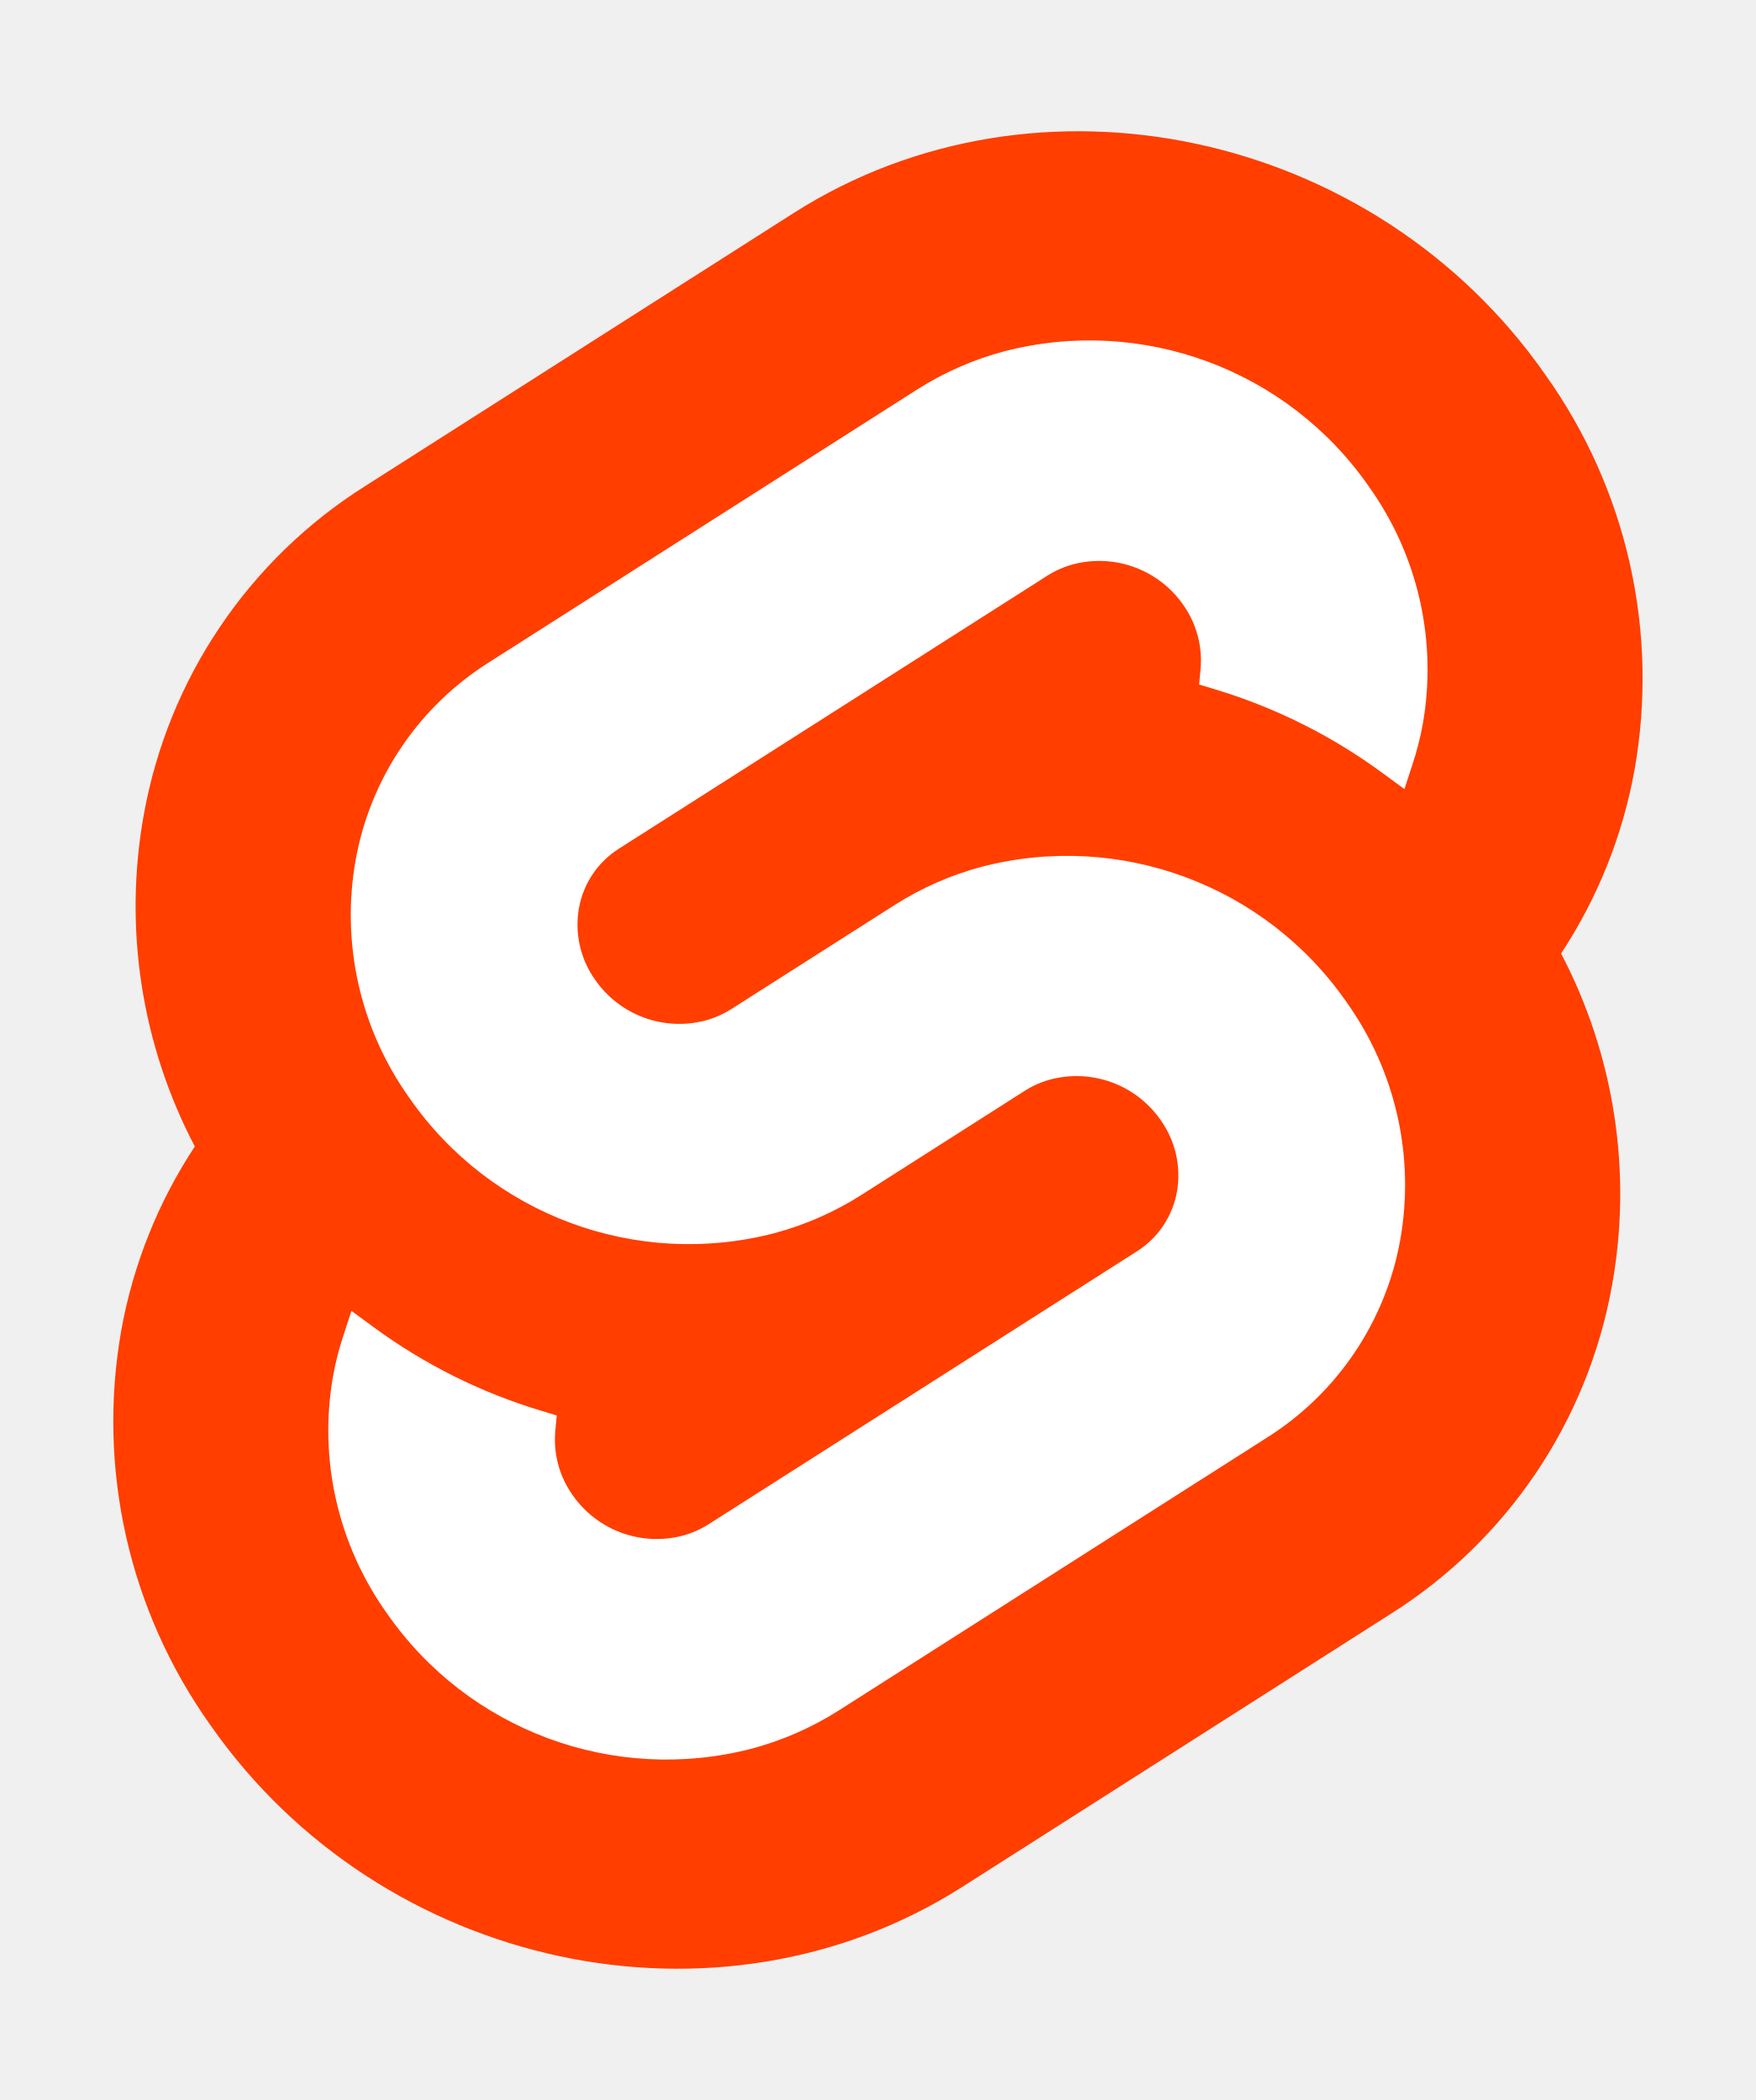
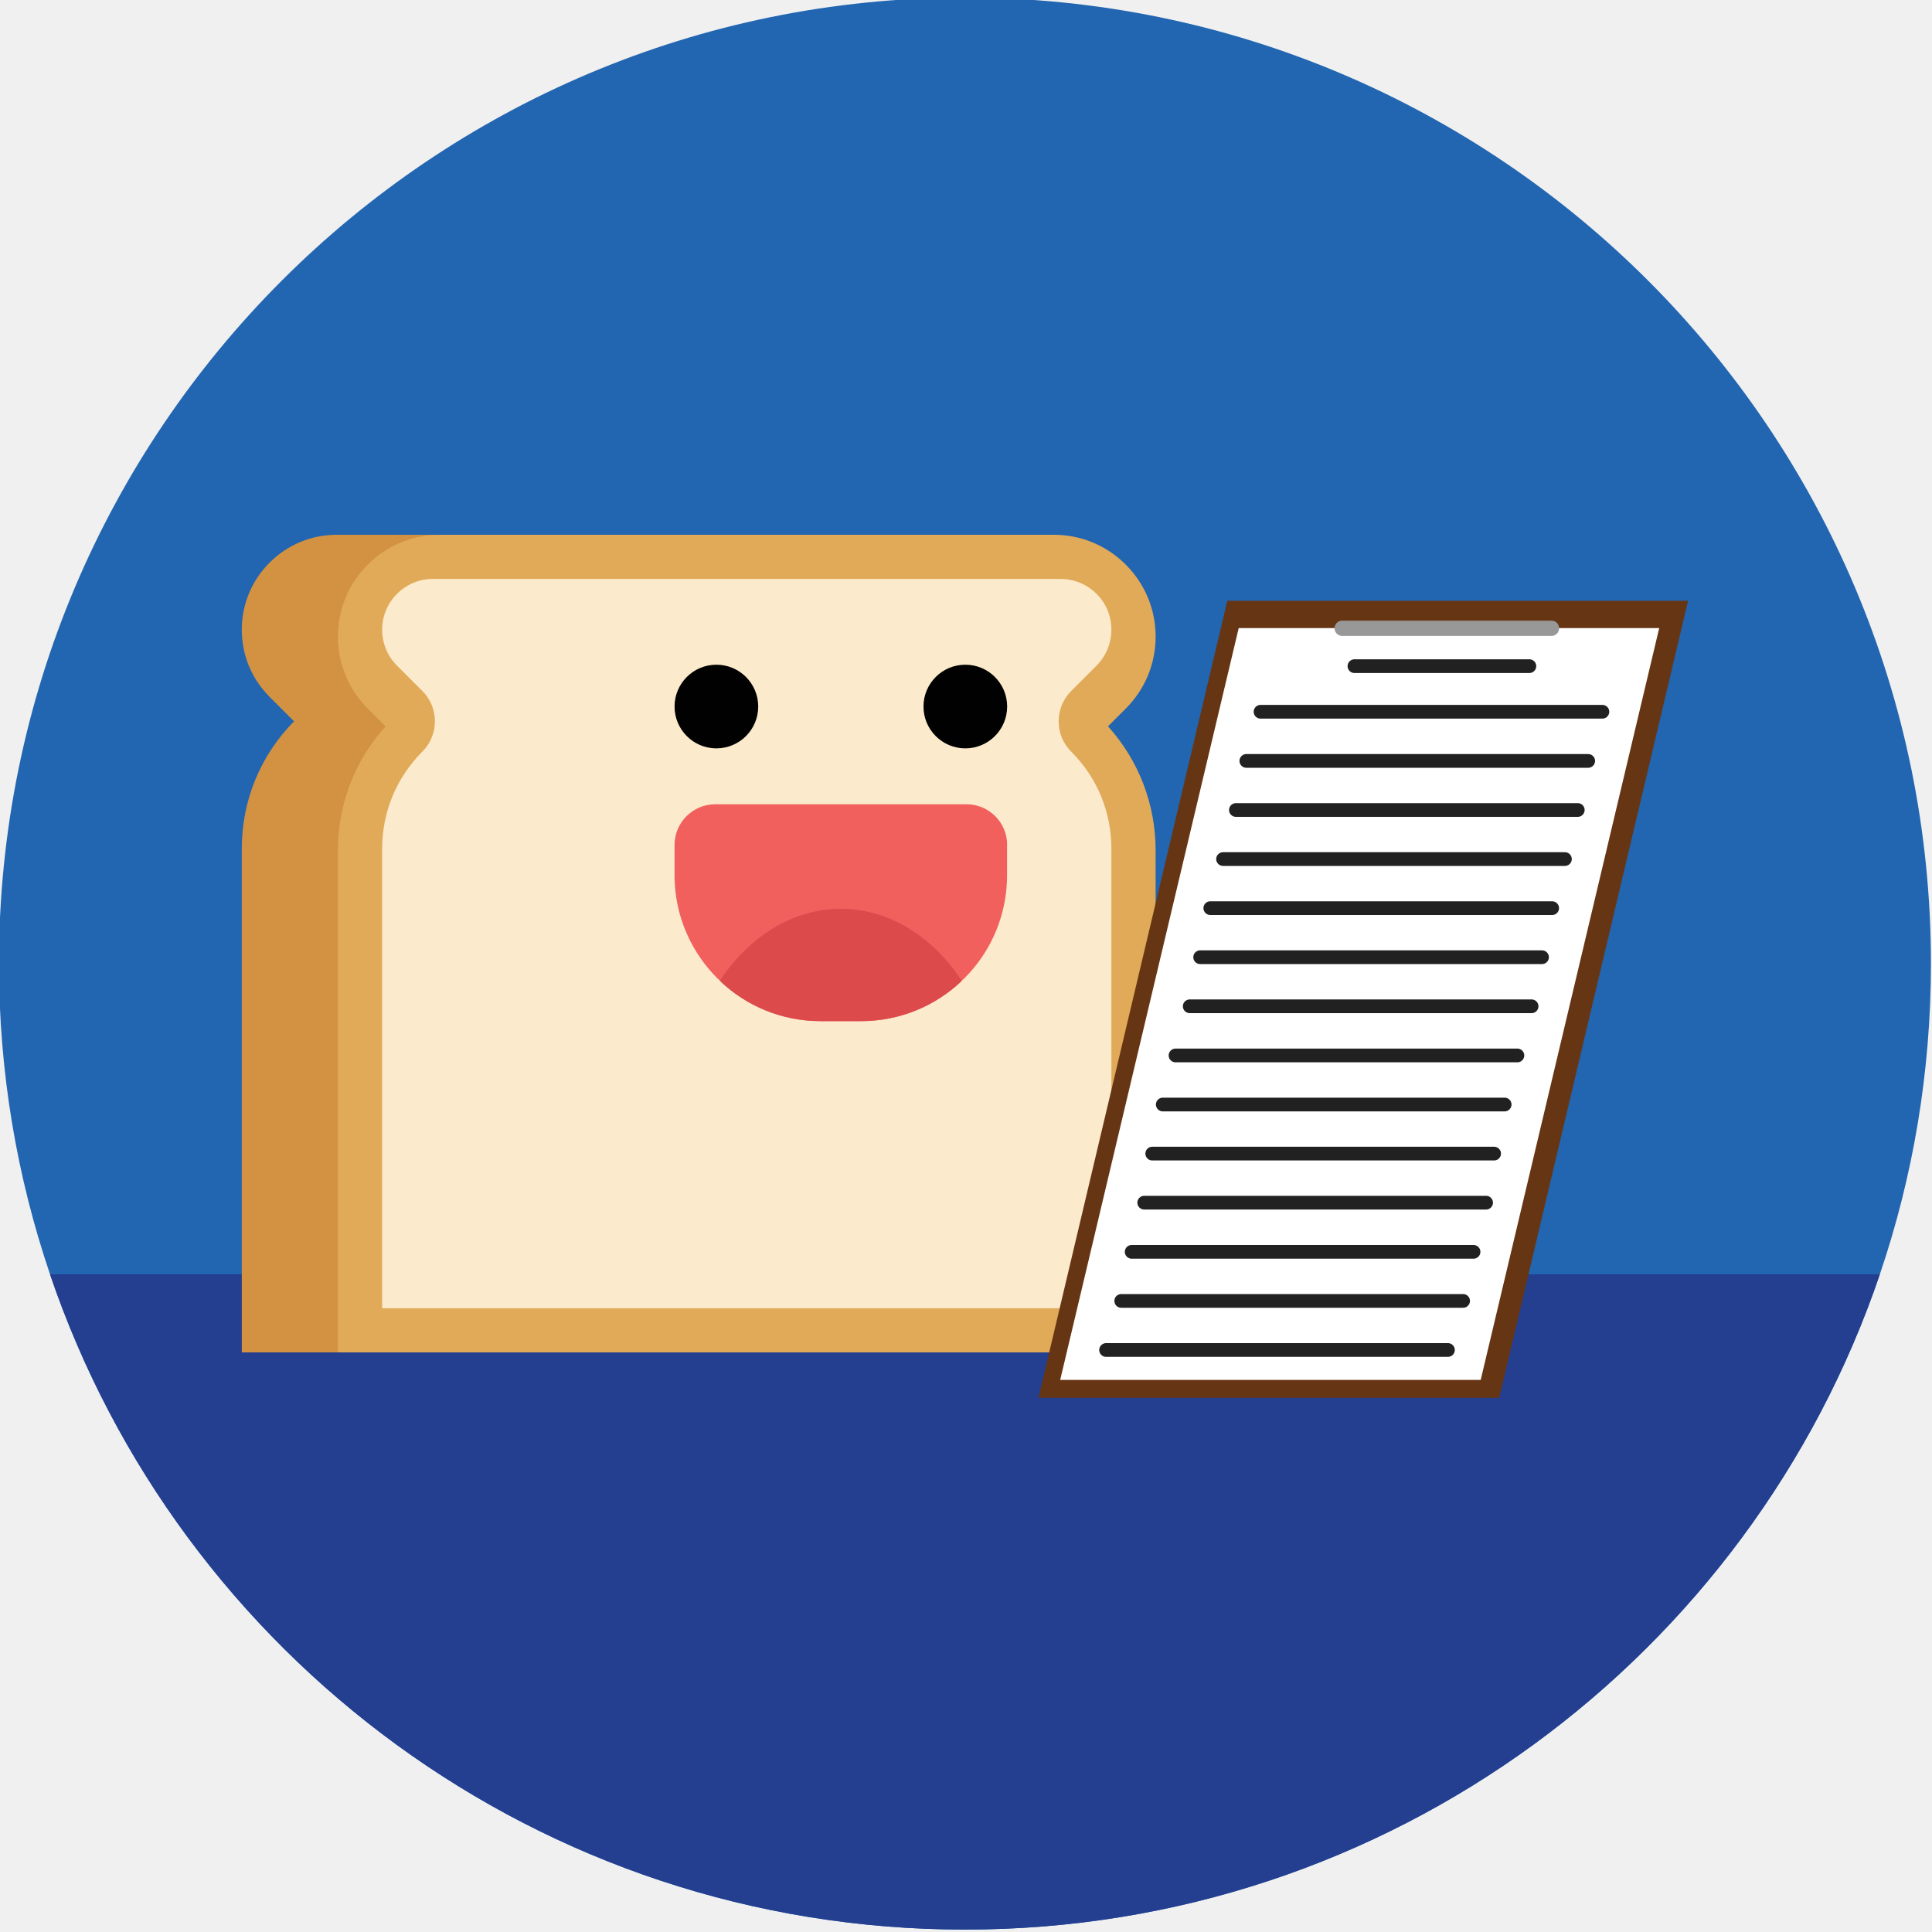
- <svg xmlns="http://www.w3.org/2000/svg" width="107" height="128" viewBox="0 0 107 128">
-   <path d="M94.157 22.819c-10.4-14.885-30.94-19.297-45.792-9.835L22.282 29.608A29.92 29.92 0 0 0 8.764 49.65a31.5 31.5 0 0 0 3.108 20.231 30 30 0 0 0-4.477 11.183 31.9 31.9 0 0 0 5.448 24.116c10.402 14.887 30.942 19.297 45.791 9.835l26.083-16.624A29.92 29.92 0 0 0 98.235 78.35a31.53 31.53 0 0 0-3.105-20.232 30 30 0 0 0 4.474-11.182 31.88 31.88 0 0 0-5.447-24.116" style="fill:#ff3e00" />
-   <path d="M45.817 106.582a20.72 20.72 0 0 1-22.237-8.243 19.17 19.17 0 0 1-3.277-14.503 18 18 0 0 1 .624-2.435l.49-1.498 1.337.981a33.6 33.6 0 0 0 10.203 5.098l.97.294-.09.968a5.85 5.85 0 0 0 1.052 3.878 6.24 6.24 0 0 0 6.695 2.485 5.8 5.8 0 0 0 1.603-.704L69.27 76.28a5.43 5.43 0 0 0 2.45-3.631 5.8 5.8 0 0 0-.987-4.371 6.24 6.24 0 0 0-6.698-2.487 5.7 5.7 0 0 0-1.6.704l-9.953 6.345a19 19 0 0 1-5.296 2.326 20.72 20.72 0 0 1-22.237-8.243 19.17 19.17 0 0 1-3.277-14.502 17.99 17.99 0 0 1 8.13-12.052l26.081-16.623a19 19 0 0 1 5.3-2.329 20.72 20.72 0 0 1 22.237 8.243 19.17 19.17 0 0 1 3.277 14.503 18 18 0 0 1-.624 2.435l-.49 1.498-1.337-.98a33.6 33.6 0 0 0-10.203-5.1l-.97-.294.09-.968a5.86 5.86 0 0 0-1.052-3.878 6.24 6.24 0 0 0-6.696-2.485 5.8 5.8 0 0 0-1.602.704L37.73 51.72a5.42 5.42 0 0 0-2.449 3.63 5.79 5.79 0 0 0 .986 4.372 6.24 6.24 0 0 0 6.698 2.486 5.8 5.8 0 0 0 1.602-.704l9.952-6.342a19 19 0 0 1 5.295-2.328 20.72 20.72 0 0 1 22.237 8.242 19.17 19.17 0 0 1 3.277 14.503 18 18 0 0 1-8.13 12.053l-26.081 16.622a19 19 0 0 1-5.3 2.328" style="fill:#fff" />
+ <svg xmlns="http://www.w3.org/2000/svg" id="Layer_1" version="1.1" viewBox="0 0 200 200">
+   <defs>
+     <style>
+ 			.st0 {
+ 				fill: #fbeacb;
+ 			}
+ 
+ 			.st1 {
+ 				fill: #dc4a4c;
+ 			}
+ 
+ 			.st2 {
+ 				fill: #243e90;
+ 			}
+ 
+ 			.st3 {
+ 				fill: #010101;
+ 			}
+ 
+ 			.st4 {
+ 				fill: #fff;
+ 			}
+ 
+ 			.st5 {
+ 				fill: #663614;
+ 			}
+ 
+ 			.st6 {
+ 				fill: #d29242;
+ 			}
+ 
+ 			.st7 {
+ 				fill: #f1605d;
+ 			}
+ 
+ 			.st8 {
+ 				fill: none;
+ 				stroke: #212121;
+ 				stroke-linecap: round;
+ 				stroke-miterlimit: 10;
+ 				stroke-width: 1.42px;
+ 			}
+ 
+ 			.st9 {
+ 				fill: #e1aa58;
+ 			}
+ 
+ 			.st10 {
+ 				fill: #2265b1;
+ 			}
+ 
+ 			.st11 {
+ 				fill: #989898;
+ 			}
+ 		</style>
+   </defs>
+   <g>
+     <path class="st10" d="M199.89,99.75c0,11.25-1.86,22.07-5.29,32.17-13.39,39.45-50.74,67.83-94.71,67.83S18.57,171.36,5.18,131.92C1.75,121.82-.11,111-.11,99.75-.11,44.52,44.66-.25,99.89-.25s100,44.77,100,100Z" />
+     <path class="st2" d="M194.6,131.92c-13.39,39.45-50.74,67.83-94.71,67.83S18.57,171.36,5.18,131.92h189.43Z" />
+   </g>
+   <g>
+     <g>
+       <path class="st6" d="M25.03,140v-52.15c0-4.97,1.92-9.65,5.41-13.18l-2.53-2.53c-1.86-1.86-2.88-4.32-2.88-6.95s1.02-5.09,2.88-6.95,4.32-2.88,6.95-2.88h64.98c2.62,0,5.09,1.02,6.95,2.88,1.86,1.86,2.88,4.32,2.88,6.95s-1.02,5.09-2.88,6.95l-2.53,2.53c3.49,3.53,5.41,8.21,5.41,13.18v52.15H25.03Z" />
+       <g>
+         <g>
+           <path class="st0" d="M36.78,138.2v-50.14c0-4.66,1.82-9.05,5.11-12.35.2-.2.23-.42.23-.54s-.03-.35-.23-.54l-2.55-2.55c-1.65-1.65-2.56-3.85-2.56-6.18s.91-4.53,2.56-6.18,3.85-2.56,6.18-2.56h63.57c2.34,0,4.53.91,6.18,2.56,1.65,1.65,2.56,3.85,2.56,6.18s-.91,4.53-2.56,6.18l-2.55,2.55c-.2.2-.23.42-.23.54s.03.35.23.54c3.3,3.3,5.11,7.68,5.11,12.35v50.14H36.78Z" />
+           <path class="st9" d="M109.09,58.95c1.92,0,3.65.78,4.91,2.03s2.03,2.99,2.03,4.91-.73,3.6-2.03,4.91l-2.55,2.55c-.5.5-.75,1.16-.75,1.81s.25,1.31.75,1.81c2.94,2.94,4.59,6.92,4.59,11.08v48.34H38.58v-48.34c0-4.16,1.65-8.14,4.59-11.08.5-.5.75-1.16.75-1.81s-.25-1.31-.75-1.81l-2.55-2.55c-1.3-1.3-2.03-3.07-2.03-4.91s.78-3.65,2.03-4.91c1.26-1.26,2.99-2.03,4.91-2.03h63.57M109.09,55.36h-63.57c-2.81,0-5.46,1.1-7.45,3.09-1.99,1.99-3.09,4.64-3.09,7.45s1.1,5.46,3.09,7.45l1.84,1.84c-3.19,3.54-4.93,8.07-4.93,12.87v51.94h84.65v-51.94c0-4.8-1.74-9.33-4.93-12.87l1.84-1.84c1.99-1.99,3.09-4.64,3.09-7.45s-1.1-5.46-3.09-7.45c-1.99-1.99-4.64-3.09-7.45-3.09h0Z" />
+         </g>
+         <g>
+           <g>
+             <path class="st7" d="M104.25,87.47v3.13c0,2.52-.62,4.9-1.71,6.99-.79,1.51-1.83,2.87-3.06,4.02-2.7,2.53-6.34,4.09-10.33,4.09h-4.21c-4,0-7.63-1.55-10.33-4.09-1.23-1.15-2.27-2.51-3.06-4.02-1.1-2.09-1.72-4.47-1.72-6.99v-3.13c0-2.33,1.89-4.21,4.21-4.21h26.01c2.33,0,4.21,1.88,4.21,4.21h0Z" />
+             <path class="st1" d="M99.52,101.44c-.01.06-.02.12-.04.18-2.7,2.53-6.34,4.09-10.33,4.09h-4.21c-4,0-7.63-1.55-10.33-4.09-.01-.06-.02-.12-.04-.18,3.02-4.5,7.49-7.36,12.47-7.36s9.45,2.85,12.47,7.36h0Z" />
+           </g>
+           <circle class="st3" cx="74.16" cy="73.14" r="4.33" />
+           <circle class="st3" cx="99.93" cy="73.14" r="4.33" />
+         </g>
+         <path class="st9" d="M109.79,59.93c1.4,0,2.72.55,3.72,1.54s1.54,2.31,1.54,3.72-.55,2.72-1.54,3.72l-2.61,2.61c-.84.84-1.31,1.96-1.31,3.15s.46,2.31,1.31,3.15c2.68,2.68,4.15,6.24,4.15,10.03v47.58H39.56v-47.58c0-3.79,1.48-7.35,4.15-10.03.84-.84,1.31-1.96,1.31-3.15s-.46-2.31-1.31-3.15l-2.61-2.61c-.99-.99-1.54-2.31-1.54-3.72s.55-2.72,1.54-3.72c.99-.99,2.31-1.54,3.72-1.54h64.98M109.79,58.09H44.81c-1.96,0-3.73.79-5.02,2.08s-2.08,3.06-2.08,5.02.75,3.68,2.08,5.02l2.61,2.61c.51.51.77,1.18.77,1.85s-.26,1.34-.77,1.85c-3,3-4.69,7.07-4.69,11.32v49.42h79.17v-49.42c0-4.25-1.69-8.32-4.69-11.32-.51-.51-.77-1.18-.77-1.85s.26-1.34.77-1.85l2.61-2.61c1.33-1.33,2.08-3.14,2.08-5.02s-.79-3.73-2.08-5.02-3.06-2.08-5.02-2.08h0Z" />
+       </g>
+     </g>
+     <g>
+       <polygon class="st5" points="155.2 144.7 107.5 144.7 127.05 62.19 174.75 62.19 155.2 144.7" />
+       <polygon class="st4" points="109.75 142.85 128.23 65.02 171.76 65.02 153.28 142.85 109.75 142.85" />
+       <rect class="st11" x="138.15" y="64.25" width="23.25" height="1.58" rx=".79" ry=".79" />
+       <line class="st8" x1="140.21" y1="68.96" x2="158.32" y2="68.96" />
+       <line class="st8" x1="130.49" y1="73.68" x2="165.88" y2="73.68" />
+       <line class="st8" x1="129.02" y1="78.77" x2="164.41" y2="78.77" />
+       <line class="st8" x1="127.94" y1="83.85" x2="163.33" y2="83.85" />
+       <line class="st8" x1="126.61" y1="88.93" x2="162" y2="88.93" />
+       <line class="st8" x1="125.29" y1="94.01" x2="160.68" y2="94.01" />
+       <line class="st8" x1="124.24" y1="99.09" x2="159.63" y2="99.09" />
+       <line class="st8" x1="123.16" y1="104.17" x2="158.55" y2="104.17" />
+       <line class="st8" x1="121.69" y1="109.26" x2="157.08" y2="109.26" />
+       <line class="st8" x1="120.37" y1="114.34" x2="155.76" y2="114.34" />
+       <line class="st8" x1="119.28" y1="119.42" x2="154.67" y2="119.42" />
+       <line class="st8" x1="118.45" y1="124.5" x2="153.84" y2="124.5" />
+       <line class="st8" x1="117.15" y1="129.59" x2="152.54" y2="129.59" />
+       <line class="st8" x1="116.07" y1="134.67" x2="151.46" y2="134.67" />
+       <line class="st8" x1="114.5" y1="139.75" x2="149.89" y2="139.75" />
+     </g>
+   </g>
</svg>
